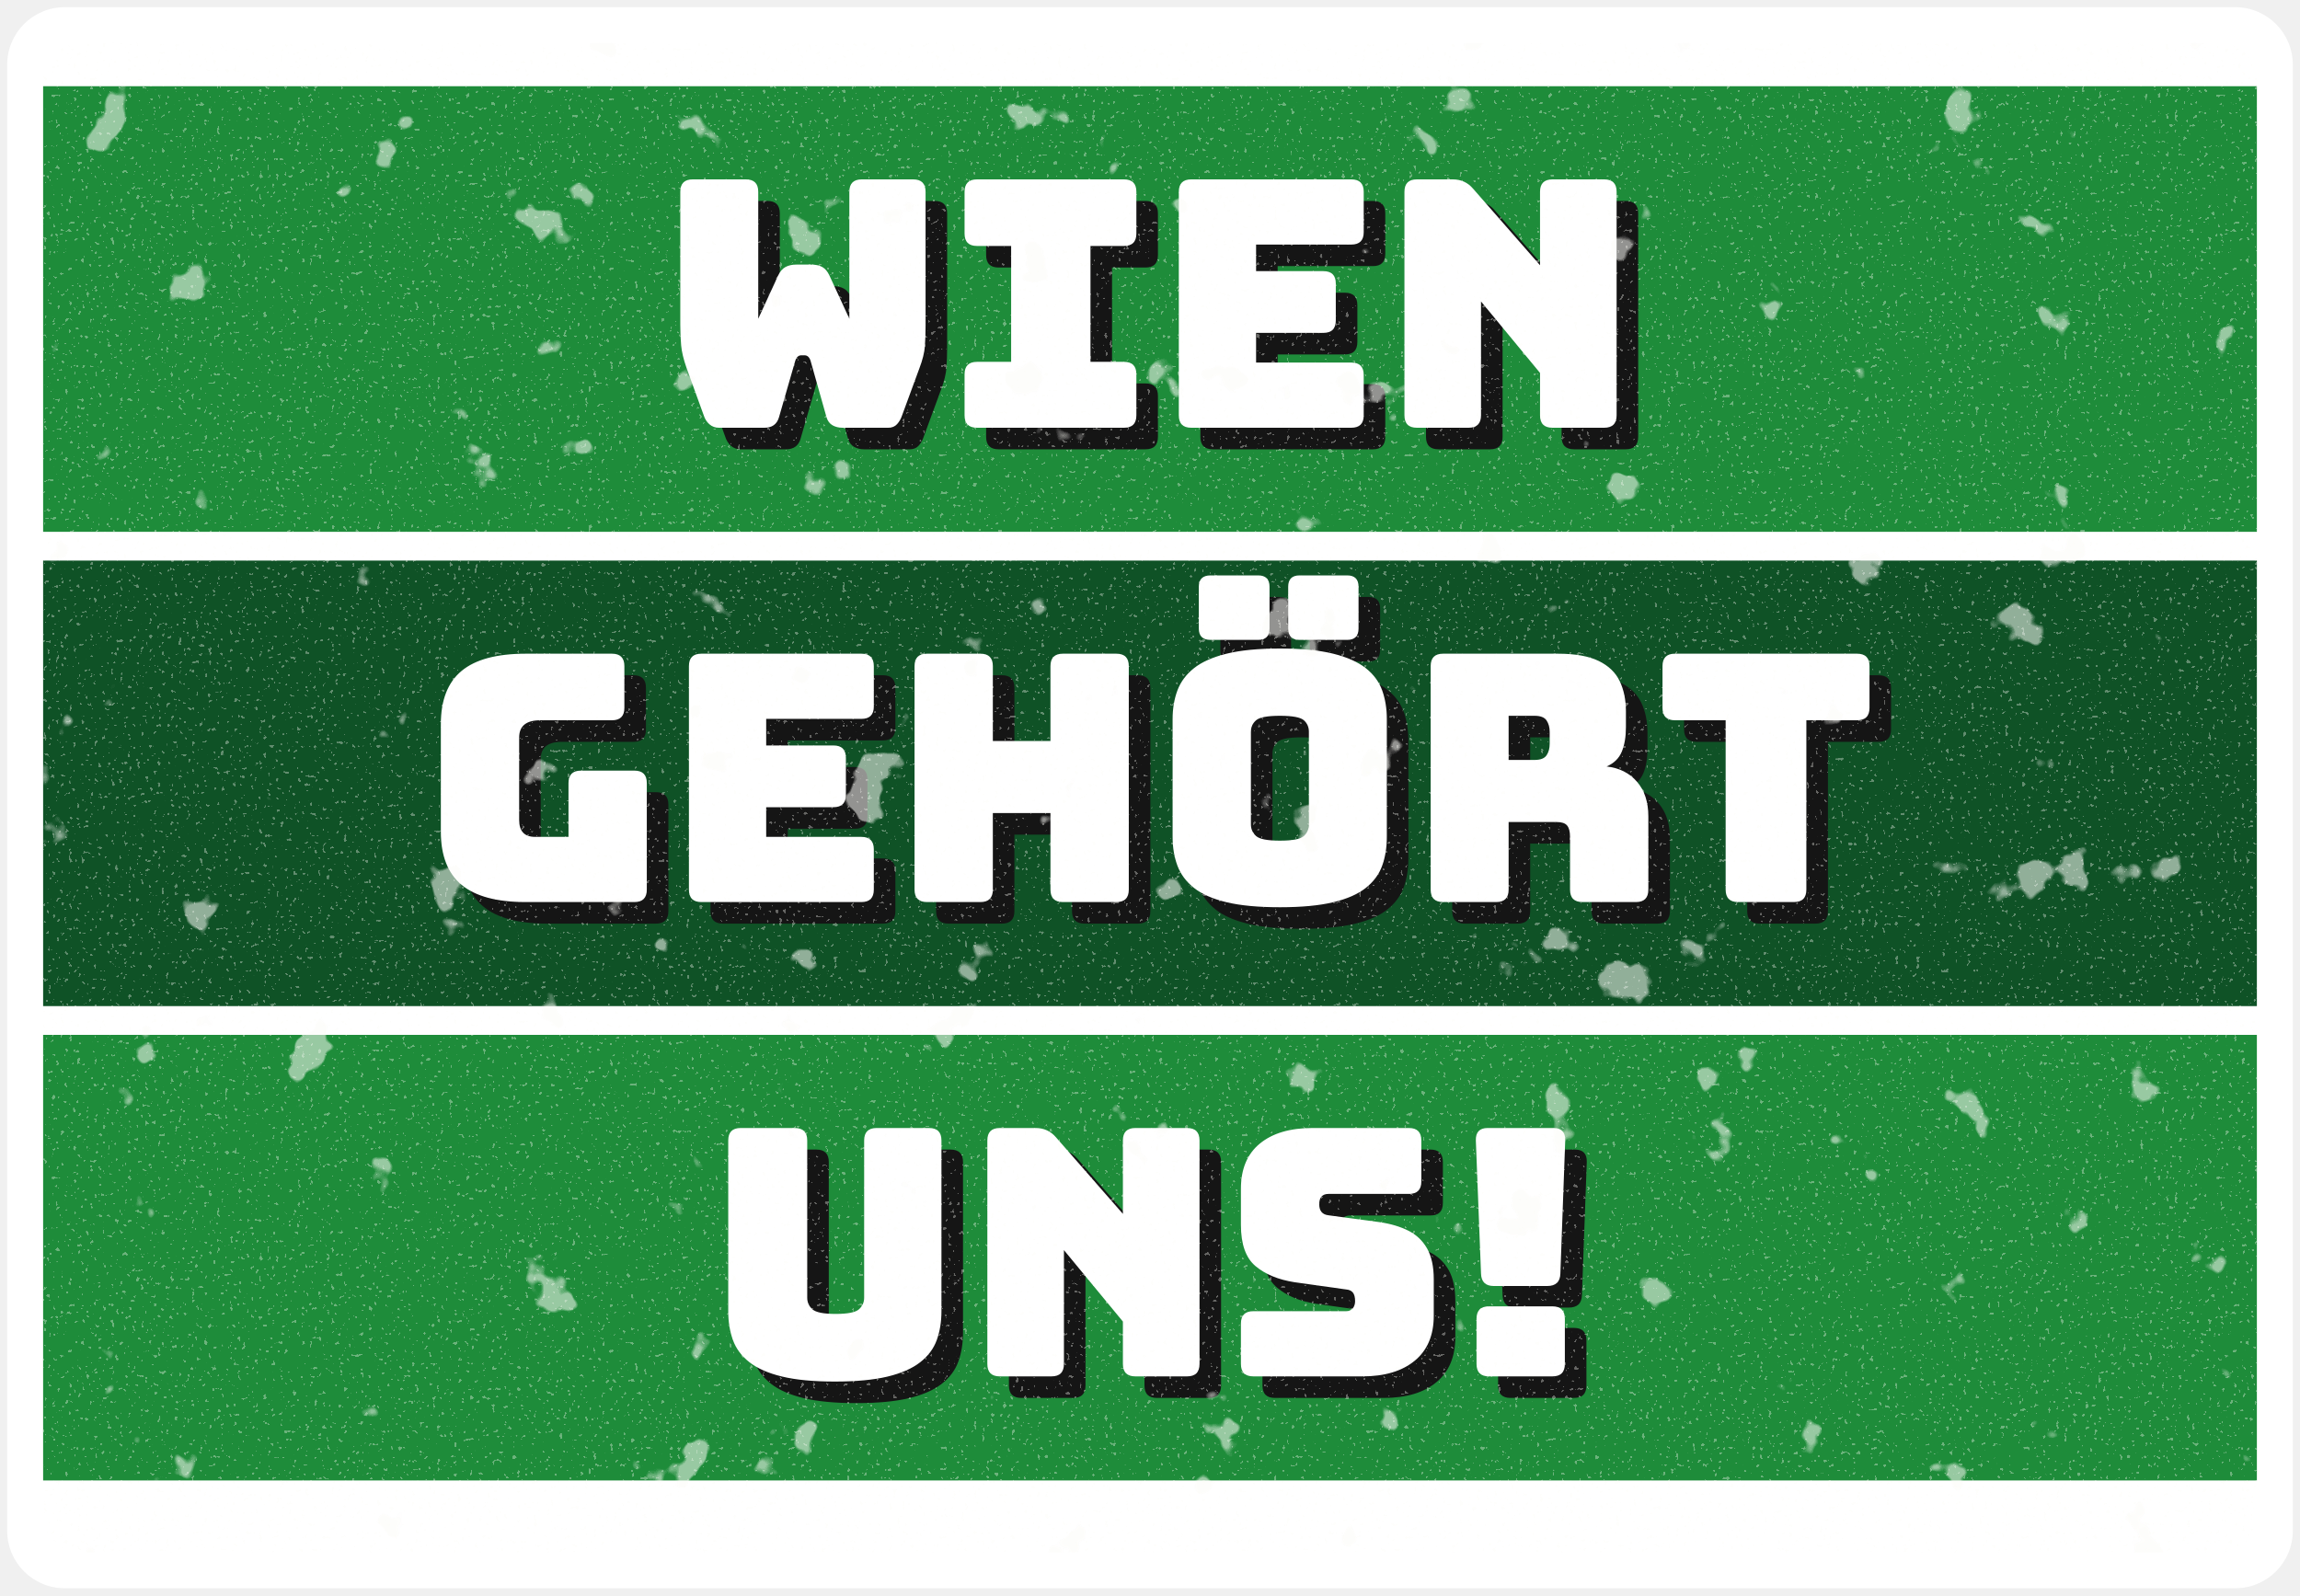
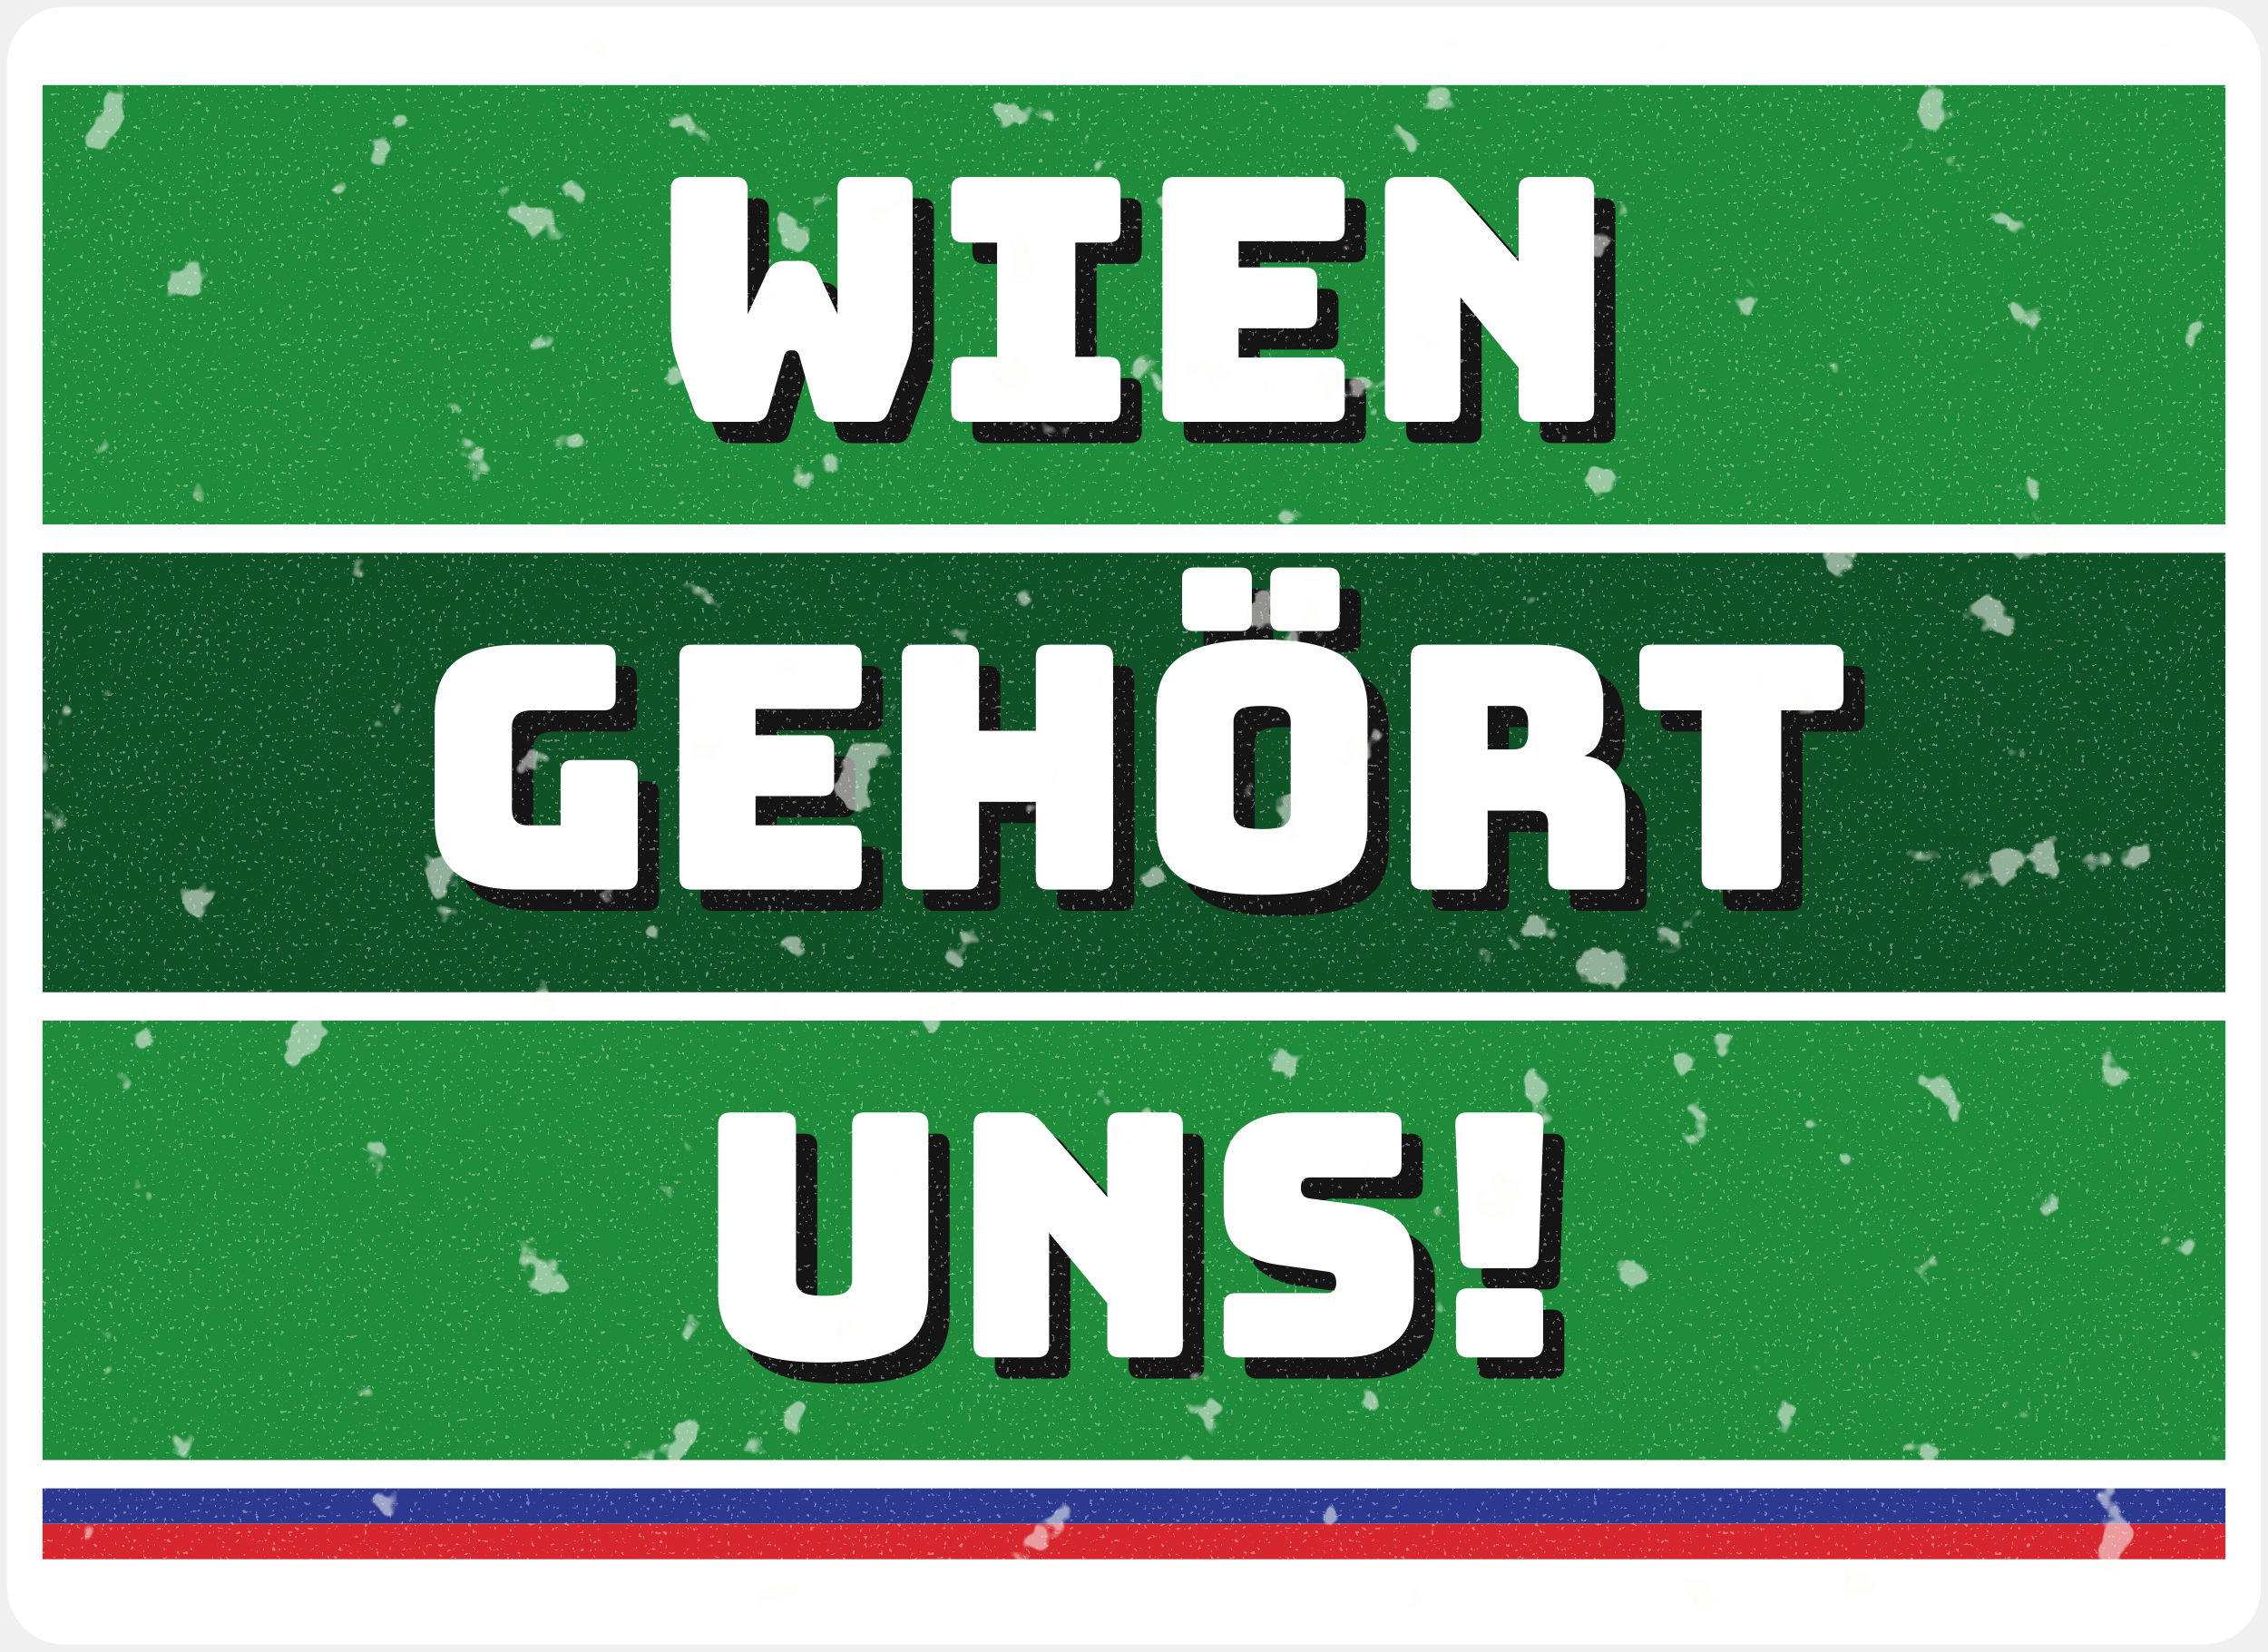
- <svg xmlns="http://www.w3.org/2000/svg" viewBox="0 0 640 444" role="img" aria-label="Wien gehört uns">
-   <rect x="2" y="2" width="636" height="440" rx="16" fill="#FFFFFF" />
+ <svg xmlns="http://www.w3.org/2000/svg" viewBox="0 0 640 466" role="img" aria-label="Wien gehört uns">
+   <rect x="2" y="2" width="636" height="462" rx="16" fill="#FFFFFF" />
  <clipPath id="cb1284884434">
-     <rect x="12" y="12" width="616" height="420" rx="10" />
+     <rect x="12" y="12" width="616" height="442" rx="10" />
  </clipPath>
  <g clip-path="url(#cb1284884434)">
-     <rect width="640" height="444" fill="#FFFFFF" />
+     <rect width="640" height="466" fill="#FFFFFF" />
    <rect x="0" y="24" width="640" height="124" fill="#1E8C3A" />
    <path d="M239.79 49.92L239.79 49.92L254.10 49.92Q257.55 49.92 257.55 53.38L257.55 53.38L257.55 90.62Q257.55 93.70 257.36 96.34Q257.17 98.98 255.82 102.53L255.82 102.53L251.02 115.58Q250.54 117.02 249.63 118.03Q248.72 119.04 247.18 119.04L247.18 119.04L234.42 119.04Q232.88 119.04 231.68 118.37Q230.48 117.70 230 116.16L230 116.16L225.58 100.51Q225.10 98.88 223.86 98.88L223.86 98.88L222.99 98.88Q221.74 98.88 221.26 100.51L221.26 100.51L216.75 116.16Q215.89 119.04 212.72 119.04L212.72 119.04L200.05 119.04Q198.51 119.04 197.41 118.08Q196.30 117.12 195.82 115.58L195.82 115.58L191.02 102.34Q189.78 98.78 189.54 96.14Q189.30 93.50 189.30 90.43L189.30 90.43L189.30 53.38Q189.30 49.92 192.75 49.92L192.75 49.92L207.54 49.92Q210.99 49.92 210.99 53.38L210.99 53.38L210.99 88.70L216.56 76.61Q217.33 74.98 218.58 74.30Q219.82 73.63 221.65 73.63L221.65 73.63L225.68 73.63Q227.60 73.63 228.80 74.30Q230 74.98 230.77 76.61L230.77 76.61L236.34 88.70L236.34 53.38Q236.34 49.92 239.79 49.92ZM312.75 119.04L271.86 119.04Q268.40 119.04 268.40 115.58L268.40 115.58L268.40 104.16Q268.40 100.70 271.86 100.70L271.86 100.70L281.36 100.70L281.36 68.45L271.86 68.45Q268.40 68.45 268.40 64.99L268.40 64.99L268.40 53.38Q268.40 49.92 271.86 49.92L271.86 49.92L312.75 49.92Q316.21 49.92 316.21 53.38L316.21 53.38L316.21 64.99Q316.21 68.45 312.75 68.45L312.75 68.45L303.44 68.45L303.44 100.70L312.75 100.70Q316.21 100.70 316.21 104.16L316.21 104.16L316.21 115.58Q316.21 119.04 312.75 119.04L312.75 119.04ZM376.02 119.04L376.02 119.04L331.47 119.04Q328.02 119.04 328.02 115.58L328.02 115.58L328.02 53.38Q328.02 49.92 331.47 49.92L331.47 49.92L376.02 49.92Q379.47 49.92 379.47 53.38L379.47 53.38L379.47 64.61Q379.47 68.06 376.02 68.06L376.02 68.06L349.52 68.06L349.52 75.46L368.24 75.46Q371.70 75.46 371.70 78.91L371.70 78.91L371.70 89.18Q371.70 92.64 368.24 92.64L368.24 92.64L349.52 92.64L349.52 100.90L376.02 100.90Q379.47 100.90 379.47 104.35L379.47 104.35L379.47 115.58Q379.47 119.04 376.02 119.04ZM408.66 119.04L408.66 119.04L394.26 119.04Q390.80 119.04 390.80 115.58L390.80 115.58L390.80 53.38Q390.80 49.92 394.26 49.92L394.26 49.92L404.24 49.92Q407.70 49.92 409.90 52.51L409.90 52.51L428.53 73.82L428.53 53.38Q428.53 49.92 431.98 49.92L431.98 49.92L446.38 49.92Q449.84 49.92 449.84 53.38L449.84 53.38L449.84 115.58Q449.84 119.04 446.38 119.04L446.38 119.04L431.98 119.04Q428.53 119.04 428.53 115.58L428.53 115.58L428.53 103.78L412.11 83.90L412.11 115.58Q412.11 119.04 408.66 119.04Z" fill="#151515" transform="translate(6 6)" />
    <path d="M239.79 49.92L239.79 49.92L254.10 49.92Q257.55 49.92 257.55 53.38L257.55 53.38L257.55 90.62Q257.55 93.70 257.36 96.34Q257.17 98.98 255.82 102.53L255.82 102.53L251.02 115.58Q250.54 117.02 249.63 118.03Q248.72 119.04 247.18 119.04L247.18 119.04L234.42 119.04Q232.88 119.04 231.68 118.37Q230.48 117.70 230 116.16L230 116.16L225.58 100.51Q225.10 98.88 223.86 98.88L223.86 98.88L222.99 98.88Q221.74 98.88 221.26 100.51L221.26 100.51L216.75 116.16Q215.89 119.04 212.72 119.04L212.72 119.04L200.05 119.04Q198.51 119.04 197.41 118.08Q196.30 117.12 195.82 115.58L195.82 115.58L191.02 102.34Q189.78 98.78 189.54 96.14Q189.30 93.50 189.30 90.43L189.30 90.43L189.30 53.38Q189.30 49.92 192.75 49.92L192.75 49.92L207.54 49.92Q210.99 49.92 210.99 53.38L210.99 53.38L210.99 88.70L216.56 76.61Q217.33 74.98 218.58 74.30Q219.82 73.63 221.65 73.63L221.65 73.63L225.68 73.63Q227.60 73.63 228.80 74.30Q230 74.98 230.77 76.61L230.77 76.61L236.34 88.70L236.34 53.38Q236.34 49.92 239.79 49.92ZM312.75 119.04L271.86 119.04Q268.40 119.04 268.40 115.58L268.40 115.58L268.40 104.16Q268.40 100.70 271.86 100.70L271.86 100.70L281.36 100.70L281.36 68.45L271.86 68.45Q268.40 68.45 268.40 64.99L268.40 64.99L268.40 53.38Q268.40 49.92 271.86 49.92L271.86 49.92L312.75 49.92Q316.21 49.92 316.21 53.38L316.21 53.38L316.21 64.99Q316.21 68.45 312.75 68.45L312.75 68.45L303.44 68.45L303.44 100.70L312.75 100.70Q316.21 100.70 316.21 104.16L316.21 104.16L316.21 115.58Q316.21 119.04 312.75 119.04L312.75 119.04ZM376.02 119.04L376.02 119.04L331.47 119.04Q328.02 119.04 328.02 115.58L328.02 115.58L328.02 53.38Q328.02 49.92 331.47 49.92L331.47 49.92L376.02 49.92Q379.47 49.92 379.47 53.38L379.47 53.38L379.47 64.61Q379.47 68.06 376.02 68.06L376.02 68.06L349.52 68.06L349.52 75.46L368.24 75.46Q371.70 75.46 371.70 78.91L371.70 78.91L371.70 89.18Q371.70 92.64 368.24 92.64L368.24 92.64L349.52 92.64L349.52 100.90L376.02 100.90Q379.47 100.90 379.47 104.35L379.47 104.35L379.47 115.58Q379.47 119.04 376.02 119.04ZM408.66 119.04L408.66 119.04L394.26 119.04Q390.80 119.04 390.80 115.58L390.80 115.58L390.80 53.38Q390.80 49.92 394.26 49.92L394.26 49.92L404.24 49.92Q407.70 49.92 409.90 52.51L409.90 52.51L428.53 73.82L428.53 53.38Q428.53 49.92 431.98 49.92L431.98 49.92L446.38 49.92Q449.84 49.92 449.84 53.38L449.84 53.38L449.84 115.58Q449.84 119.04 446.38 119.04L446.38 119.04L431.98 119.04Q428.53 119.04 428.53 115.58L428.53 115.58L428.53 103.78L412.11 83.90L412.11 115.58Q412.11 119.04 408.66 119.04Z" fill="#FFFFFF" />
    <rect x="0" y="156" width="640" height="124" fill="#0F5226" />
    <path d="M176.53 251.04L176.53 251.04L146.29 251.04Q134.19 251.04 128.43 246.24Q122.67 241.44 122.67 231.46L122.67 231.46L122.67 201.50Q122.67 191.52 128.43 186.72Q134.19 181.92 146.29 181.92L146.29 181.92L170.29 181.92Q173.74 181.92 173.74 185.38L173.74 185.38L173.74 196.99Q173.74 200.45 170.29 200.45L170.29 200.45L150.32 200.45Q144.46 200.45 144.46 205.25L144.46 205.25L144.46 228.19Q144.46 232.90 148.88 232.90L148.88 232.90L158.19 232.90L158.19 217.92Q158.19 214.46 161.65 214.46L161.65 214.46L176.53 214.46Q179.98 214.46 179.98 217.92L179.98 217.92L179.98 247.58Q179.98 251.04 176.53 251.04ZM239.70 251.04L239.70 251.04L195.15 251.04Q191.70 251.04 191.70 247.58L191.70 247.58L191.70 185.38Q191.70 181.92 195.15 181.92L195.15 181.92L239.70 181.92Q243.15 181.92 243.15 185.38L243.15 185.38L243.15 196.61Q243.15 200.06 239.70 200.06L239.70 200.06L213.20 200.06L213.20 207.46L231.92 207.46Q235.38 207.46 235.38 210.91L235.38 210.91L235.38 221.18Q235.38 224.64 231.92 224.64L231.92 224.64L213.20 224.64L213.20 232.90L239.70 232.90Q243.15 232.90 243.15 236.35L243.15 236.35L243.15 247.58Q243.15 251.04 239.70 251.04ZM272.82 251.04L272.82 251.04L257.94 251.04Q254.48 251.04 254.48 247.58L254.48 247.58L254.48 185.38Q254.48 181.92 257.94 181.92L257.94 181.92L272.82 181.92Q276.27 181.92 276.27 185.38L276.27 185.38L276.27 206.21L292.30 206.21L292.30 185.38Q292.30 181.92 295.76 181.92L295.76 181.92L310.64 181.92Q314.10 181.92 314.10 185.38L314.10 185.38L314.10 247.58Q314.10 251.04 310.64 251.04L310.64 251.04L295.76 251.04Q292.30 251.04 292.30 247.58L292.30 247.58L292.30 226.27L276.27 226.27L276.27 247.58Q276.27 251.04 272.82 251.04ZM385.90 200.16L385.90 232.90Q385.90 237.31 384.61 240.91Q383.31 244.51 380.05 247.10Q376.78 249.70 370.98 251.09Q365.17 252.48 356.14 252.48L356.14 252.48Q347.12 252.48 341.31 251.09Q335.50 249.70 332.24 247.10Q328.98 244.51 327.63 240.91Q326.29 237.31 326.29 232.90L326.29 232.90L326.29 200.16Q326.29 195.74 327.63 192.14Q328.98 188.54 332.24 185.95Q335.50 183.36 341.31 181.92Q347.12 180.48 356.14 180.48L356.14 180.48Q365.17 180.48 370.98 181.92Q376.78 183.36 380.05 185.95Q383.31 188.54 384.61 192.14Q385.90 195.74 385.90 200.16L385.90 200.16ZM348.08 203.62L348.08 229.44Q348.08 231.36 349.52 232.66Q350.96 233.95 356.14 233.95L356.14 233.95Q361.42 233.95 362.82 232.66Q364.21 231.36 364.21 229.44L364.21 229.44L364.21 203.62Q364.21 201.70 362.82 200.45Q361.42 199.20 356.14 199.20L356.14 199.20Q350.96 199.20 349.52 200.45Q348.08 201.70 348.08 203.62L348.08 203.62ZM350.10 178.08L350.10 178.08L336.85 178.08Q333.58 178.08 333.58 174.91L333.58 174.91L333.58 163.30Q333.58 160.13 336.85 160.13L336.85 160.13L350.10 160.13Q353.26 160.13 353.26 163.30L353.26 163.30L353.26 174.91Q353.26 178.08 350.10 178.08ZM374.86 178.08L374.86 178.08L361.62 178.08Q358.45 178.08 358.45 174.91L358.45 174.91L358.45 163.30Q358.45 160.13 361.62 160.13L361.62 160.13L374.86 160.13Q378.03 160.13 378.03 163.30L378.03 163.30L378.03 174.91Q378.03 178.08 374.86 178.08ZM416.34 251.04L416.34 251.04L401.55 251.04Q398.10 251.04 398.10 247.58L398.10 247.58L398.10 185.38Q398.10 181.92 401.55 181.92L401.55 181.92L433.52 181.92Q440.72 181.92 444.85 183.94Q448.98 185.95 450.70 189.55Q452.43 193.15 452.43 197.95L452.43 197.95L452.43 202.37Q452.43 206.40 451.28 209.18Q450.13 211.97 447.06 213.31L447.06 213.31Q452.34 213.89 455.50 217.54Q458.67 221.18 458.67 227.23L458.67 227.23L458.67 247.58Q458.67 251.04 455.22 251.04L455.22 251.04L440.34 251.04Q436.88 251.04 436.88 247.58L436.88 247.58L436.88 232.90Q436.88 230.69 436.06 229.73Q435.25 228.77 433.23 228.77L433.23 228.77L419.79 228.77L419.79 247.58Q419.79 251.04 416.34 251.04ZM426.99 199.20L419.79 199.20L419.79 211.49L426.99 211.49Q429.49 211.49 430.35 210.19Q431.22 208.90 431.22 206.98L431.22 206.98L431.22 203.71Q431.22 201.79 430.35 200.50Q429.49 199.20 426.99 199.20L426.99 199.20ZM499.18 251.04L499.18 251.04L483.63 251.04Q480.18 251.04 480.18 247.58L480.18 247.58L480.18 200.45L466.06 200.45Q462.61 200.45 462.61 196.99L462.61 196.99L462.61 185.38Q462.61 181.92 466.06 181.92L466.06 181.92L516.75 181.92Q520.21 181.92 520.21 185.38L520.21 185.38L520.21 196.99Q520.21 200.45 516.75 200.45L516.75 200.45L502.64 200.45L502.64 247.58Q502.64 251.04 499.18 251.04Z" fill="#151515" transform="translate(6 6)" />
    <path d="M176.53 251.04L176.53 251.04L146.29 251.04Q134.19 251.04 128.43 246.24Q122.67 241.44 122.67 231.46L122.67 231.46L122.67 201.50Q122.67 191.52 128.43 186.72Q134.19 181.92 146.29 181.92L146.29 181.92L170.29 181.92Q173.74 181.92 173.74 185.38L173.74 185.38L173.74 196.99Q173.74 200.45 170.29 200.45L170.29 200.45L150.32 200.45Q144.46 200.45 144.46 205.25L144.46 205.25L144.46 228.19Q144.46 232.90 148.88 232.90L148.88 232.90L158.19 232.90L158.19 217.92Q158.19 214.46 161.65 214.46L161.65 214.46L176.53 214.46Q179.98 214.46 179.98 217.92L179.98 217.92L179.98 247.58Q179.98 251.04 176.53 251.04ZM239.70 251.04L239.70 251.04L195.15 251.04Q191.70 251.04 191.70 247.58L191.70 247.58L191.70 185.38Q191.70 181.92 195.15 181.92L195.15 181.92L239.70 181.92Q243.15 181.92 243.15 185.38L243.15 185.38L243.15 196.61Q243.15 200.06 239.70 200.06L239.70 200.06L213.20 200.06L213.20 207.46L231.92 207.46Q235.38 207.46 235.38 210.91L235.38 210.91L235.38 221.18Q235.38 224.64 231.92 224.64L231.92 224.64L213.20 224.64L213.20 232.90L239.70 232.90Q243.15 232.90 243.15 236.35L243.15 236.35L243.15 247.58Q243.15 251.04 239.70 251.04ZM272.82 251.04L272.82 251.04L257.94 251.04Q254.48 251.04 254.48 247.58L254.48 247.58L254.48 185.38Q254.48 181.92 257.94 181.92L257.94 181.92L272.82 181.92Q276.27 181.92 276.27 185.38L276.27 185.38L276.27 206.21L292.30 206.21L292.30 185.38Q292.30 181.92 295.76 181.92L295.76 181.92L310.64 181.92Q314.10 181.92 314.10 185.38L314.10 185.38L314.10 247.58Q314.10 251.04 310.64 251.04L310.64 251.04L295.76 251.04Q292.30 251.04 292.30 247.58L292.30 247.58L292.30 226.27L276.27 226.27L276.27 247.58Q276.27 251.04 272.82 251.04ZM385.90 200.16L385.90 232.90Q385.90 237.31 384.61 240.91Q383.31 244.51 380.05 247.10Q376.78 249.70 370.98 251.09Q365.17 252.48 356.14 252.48L356.14 252.48Q347.12 252.48 341.31 251.09Q335.50 249.70 332.24 247.10Q328.98 244.51 327.63 240.91Q326.29 237.31 326.29 232.90L326.29 232.90L326.29 200.16Q326.29 195.74 327.63 192.14Q328.98 188.54 332.24 185.95Q335.50 183.36 341.31 181.92Q347.12 180.48 356.14 180.48L356.14 180.48Q365.17 180.48 370.98 181.92Q376.78 183.36 380.05 185.95Q383.31 188.54 384.61 192.14Q385.90 195.74 385.90 200.16L385.90 200.16ZM348.08 203.62L348.08 229.44Q348.08 231.36 349.52 232.66Q350.96 233.95 356.14 233.95L356.14 233.95Q361.42 233.95 362.82 232.66Q364.21 231.36 364.21 229.44L364.21 229.44L364.21 203.62Q364.21 201.70 362.82 200.45Q361.42 199.20 356.14 199.20L356.14 199.20Q350.96 199.20 349.52 200.45Q348.08 201.70 348.08 203.62L348.08 203.62ZM350.10 178.08L350.10 178.08L336.85 178.08Q333.58 178.08 333.58 174.91L333.58 174.91L333.58 163.30Q333.58 160.13 336.85 160.13L336.85 160.13L350.10 160.13Q353.26 160.13 353.26 163.30L353.26 163.30L353.26 174.91Q353.26 178.08 350.10 178.08ZM374.86 178.08L374.86 178.08L361.62 178.08Q358.45 178.08 358.45 174.91L358.45 174.91L358.45 163.30Q358.45 160.13 361.62 160.13L361.62 160.13L374.86 160.13Q378.03 160.13 378.03 163.30L378.03 163.30L378.03 174.91Q378.03 178.08 374.86 178.08ZM416.34 251.04L416.34 251.04L401.55 251.04Q398.10 251.04 398.10 247.58L398.10 247.58L398.10 185.38Q398.10 181.92 401.55 181.92L401.55 181.92L433.52 181.92Q440.72 181.92 444.85 183.94Q448.98 185.95 450.70 189.55Q452.43 193.15 452.43 197.95L452.43 197.95L452.43 202.37Q452.43 206.40 451.28 209.18Q450.13 211.97 447.06 213.31L447.06 213.31Q452.34 213.89 455.50 217.54Q458.67 221.18 458.67 227.23L458.67 227.23L458.67 247.58Q458.67 251.04 455.22 251.04L455.22 251.04L440.34 251.04Q436.88 251.04 436.88 247.58L436.88 247.58L436.88 232.90Q436.88 230.69 436.06 229.73Q435.25 228.77 433.23 228.77L433.23 228.77L419.79 228.77L419.79 247.58Q419.79 251.04 416.34 251.04ZM426.99 199.20L419.79 199.20L419.79 211.49L426.99 211.49Q429.49 211.49 430.35 210.19Q431.22 208.90 431.22 206.98L431.22 206.98L431.22 203.71Q431.22 201.79 430.35 200.50Q429.49 199.20 426.99 199.20L426.99 199.20ZM499.18 251.04L499.18 251.04L483.63 251.04Q480.18 251.04 480.18 247.58L480.18 247.58L480.18 200.45L466.06 200.45Q462.61 200.45 462.61 196.99L462.61 196.99L462.61 185.38Q462.61 181.92 466.06 181.92L466.06 181.92L516.75 181.92Q520.21 181.92 520.21 185.38L520.21 185.38L520.21 196.99Q520.21 200.45 516.75 200.45L516.75 200.45L502.64 200.45L502.64 247.58Q502.64 251.04 499.18 251.04Z" fill="#FFFFFF" />
    <rect x="0" y="288" width="640" height="124" fill="#1E8C3A" />
    <path d="M261.97 317.38L261.97 364.90Q261.97 369.31 260.67 372.91Q259.38 376.51 256.06 379.10Q252.75 381.70 246.99 383.09Q241.23 384.48 232.30 384.48L232.30 384.48Q223.38 384.48 217.62 383.09Q211.86 381.70 208.54 379.10Q205.23 376.51 203.94 372.91Q202.64 369.31 202.64 364.90L202.64 364.90L202.64 317.38Q202.64 313.92 206.10 313.92L206.10 313.92L221.17 313.92Q224.62 313.92 224.62 317.38L224.62 317.38L224.62 361.15Q224.62 363.07 226.06 364.37Q227.50 365.66 232.50 365.66L232.50 365.66Q237.58 365.66 239.02 364.37Q240.46 363.07 240.46 361.15L240.46 361.15L240.46 317.38Q240.46 313.92 243.92 313.92L243.92 313.92L258.51 313.92Q261.97 313.92 261.97 317.38L261.97 317.38ZM292.59 383.04L292.59 383.04L278.19 383.04Q274.74 383.04 274.74 379.58L274.74 379.58L274.74 317.38Q274.74 313.92 278.19 313.92L278.19 313.92L288.18 313.92Q291.63 313.92 293.84 316.51L293.84 316.51L312.46 337.82L312.46 317.38Q312.46 313.92 315.92 313.92L315.92 313.92L330.32 313.92Q333.78 313.92 333.78 317.38L333.78 317.38L333.78 379.58Q333.78 383.04 330.32 383.04L330.32 383.04L315.92 383.04Q312.46 383.04 312.46 379.58L312.46 379.58L312.46 367.78L296.05 347.90L296.05 379.58Q296.05 383.04 292.59 383.04ZM379.09 383.04L379.09 383.04L348.75 383.04Q345.30 383.04 345.30 379.58L345.30 379.58L345.30 368.35Q345.30 364.90 348.75 364.90L348.75 364.90L374.58 364.90Q375.82 364.90 376.45 364.08Q377.07 363.26 377.07 362.11L377.07 362.11Q377.07 360.48 376.45 359.71Q375.82 358.94 374.58 358.85L374.58 358.85L360.18 356.83Q353.46 355.78 349.38 352.37Q345.30 348.96 345.30 340.90L345.30 340.90L345.30 330.82Q345.30 322.56 350.58 318.24Q355.86 313.92 365.17 313.92L365.17 313.92L392.05 313.92Q395.50 313.92 395.50 317.38L395.50 317.38L395.50 328.80Q395.50 332.26 392.05 332.26L392.05 332.26L369.68 332.26Q367.09 332.26 367.09 335.14L367.09 335.14Q367.09 337.92 369.68 338.21L369.68 338.21L383.98 340.13Q388.50 340.80 391.86 342.48Q395.22 344.16 397.09 347.42Q398.96 350.69 398.96 356.06L398.96 356.06L398.96 366.14Q398.96 374.30 393.68 378.67Q388.40 383.04 379.09 383.04ZM430.54 357.89L430.54 357.89L415.66 357.89Q412.21 357.89 412.11 354.43L412.11 354.43L410.67 317.38Q410.58 313.92 413.94 313.92L413.94 313.92L432.27 313.92Q435.63 313.92 435.54 317.38L435.54 317.38L434.19 354.43Q434.10 357.89 430.54 357.89ZM431.98 383.04L431.98 383.04L414.32 383.04Q410.86 383.04 410.86 379.58L410.86 379.58L410.86 367.01Q410.86 363.55 414.32 363.55L414.32 363.55L431.98 363.55Q435.44 363.55 435.44 367.01L435.44 367.01L435.44 379.58Q435.44 383.04 431.98 383.04Z" fill="#151515" transform="translate(6 6)" />
    <path d="M261.97 317.38L261.97 364.90Q261.97 369.31 260.67 372.91Q259.38 376.51 256.06 379.10Q252.75 381.70 246.99 383.09Q241.23 384.48 232.30 384.48L232.30 384.48Q223.38 384.48 217.62 383.09Q211.86 381.70 208.54 379.10Q205.23 376.51 203.94 372.91Q202.64 369.31 202.64 364.90L202.64 364.90L202.64 317.38Q202.64 313.92 206.10 313.92L206.10 313.92L221.17 313.92Q224.62 313.92 224.62 317.38L224.62 317.38L224.62 361.15Q224.62 363.07 226.06 364.37Q227.50 365.66 232.50 365.66L232.50 365.66Q237.58 365.66 239.02 364.37Q240.46 363.07 240.46 361.15L240.46 361.15L240.46 317.38Q240.46 313.92 243.92 313.92L243.92 313.92L258.51 313.92Q261.97 313.92 261.97 317.38L261.97 317.38ZM292.59 383.04L292.59 383.04L278.19 383.04Q274.74 383.04 274.74 379.58L274.74 379.58L274.74 317.38Q274.74 313.92 278.19 313.92L278.19 313.92L288.18 313.92Q291.63 313.92 293.84 316.51L293.84 316.51L312.46 337.82L312.46 317.38Q312.46 313.92 315.92 313.92L315.92 313.92L330.32 313.92Q333.78 313.92 333.78 317.38L333.78 317.38L333.78 379.58Q333.78 383.04 330.32 383.04L330.32 383.04L315.92 383.04Q312.46 383.04 312.46 379.58L312.46 379.58L312.46 367.78L296.05 347.90L296.05 379.58Q296.05 383.04 292.59 383.04ZM379.09 383.04L379.09 383.04L348.75 383.04Q345.30 383.04 345.30 379.58L345.30 379.58L345.30 368.35Q345.30 364.90 348.75 364.90L348.75 364.90L374.58 364.90Q375.82 364.90 376.45 364.08Q377.07 363.26 377.07 362.11L377.07 362.11Q377.07 360.48 376.45 359.71Q375.82 358.94 374.58 358.85L374.58 358.85L360.18 356.83Q353.46 355.78 349.38 352.37Q345.30 348.96 345.30 340.90L345.30 340.90L345.30 330.82Q345.30 322.56 350.58 318.24Q355.86 313.92 365.17 313.92L365.17 313.92L392.05 313.92Q395.50 313.92 395.50 317.38L395.50 317.38L395.50 328.80Q395.50 332.26 392.05 332.26L392.05 332.26L369.68 332.26Q367.09 332.26 367.09 335.14L367.09 335.14Q367.09 337.92 369.68 338.21L369.68 338.21L383.98 340.13Q388.50 340.80 391.86 342.48Q395.22 344.16 397.09 347.42Q398.96 350.69 398.96 356.06L398.96 356.06L398.96 366.14Q398.96 374.30 393.68 378.67Q388.40 383.04 379.09 383.04ZM430.54 357.89L430.54 357.89L415.66 357.89Q412.21 357.89 412.11 354.43L412.11 354.43L410.67 317.38Q410.58 313.92 413.94 313.92L413.94 313.92L432.27 313.92Q435.63 313.92 435.54 317.38L435.54 317.38L434.19 354.43Q434.10 357.89 430.54 357.89ZM431.98 383.04L431.98 383.04L414.32 383.04Q410.86 383.04 410.86 379.58L410.86 379.58L410.86 367.01Q410.86 363.55 414.32 363.55L414.32 363.55L431.98 363.55Q435.44 363.55 435.44 367.01L435.44 367.01L435.44 379.58Q435.44 383.04 431.98 383.04Z" fill="#FFFFFF" />
+     <rect x="0" y="420" width="640" height="10" fill="#2B3990" />
+     <rect x="0" y="430" width="640" height="10" fill="#D7262E" />
    <defs>
      <filter id="gab1284884434" x="0" y="0" width="100%" height="100%">
        <feTurbulence type="fractalNoise" baseFrequency="0.043" numOctaves="4" seed="804" />
        <feColorMatrix type="matrix" values="0 0 0 0 0.97  0 0 0 0 0.96  0 0 0 0 0.93  0 0 0 28 -20.6" />
      </filter>
      <filter id="gbb1284884434" x="0" y="0" width="100%" height="100%">
        <feTurbulence type="fractalNoise" baseFrequency="0.85" numOctaves="2" seed="811" />
        <feColorMatrix type="matrix" values="0 0 0 0 0.97  0 0 0 0 0.96  0 0 0 0 0.93  0 0 0 30 -20.6" />
      </filter>
    </defs>
-     <rect width="640" height="444" filter="url(#gab1284884434)" opacity=".55" />
-     <rect width="640" height="444" filter="url(#gbb1284884434)" opacity=".35" />
+     <rect width="640" height="466" filter="url(#gab1284884434)" opacity=".55" />
+     <rect width="640" height="466" filter="url(#gbb1284884434)" opacity=".35" />
  </g>
</svg>
